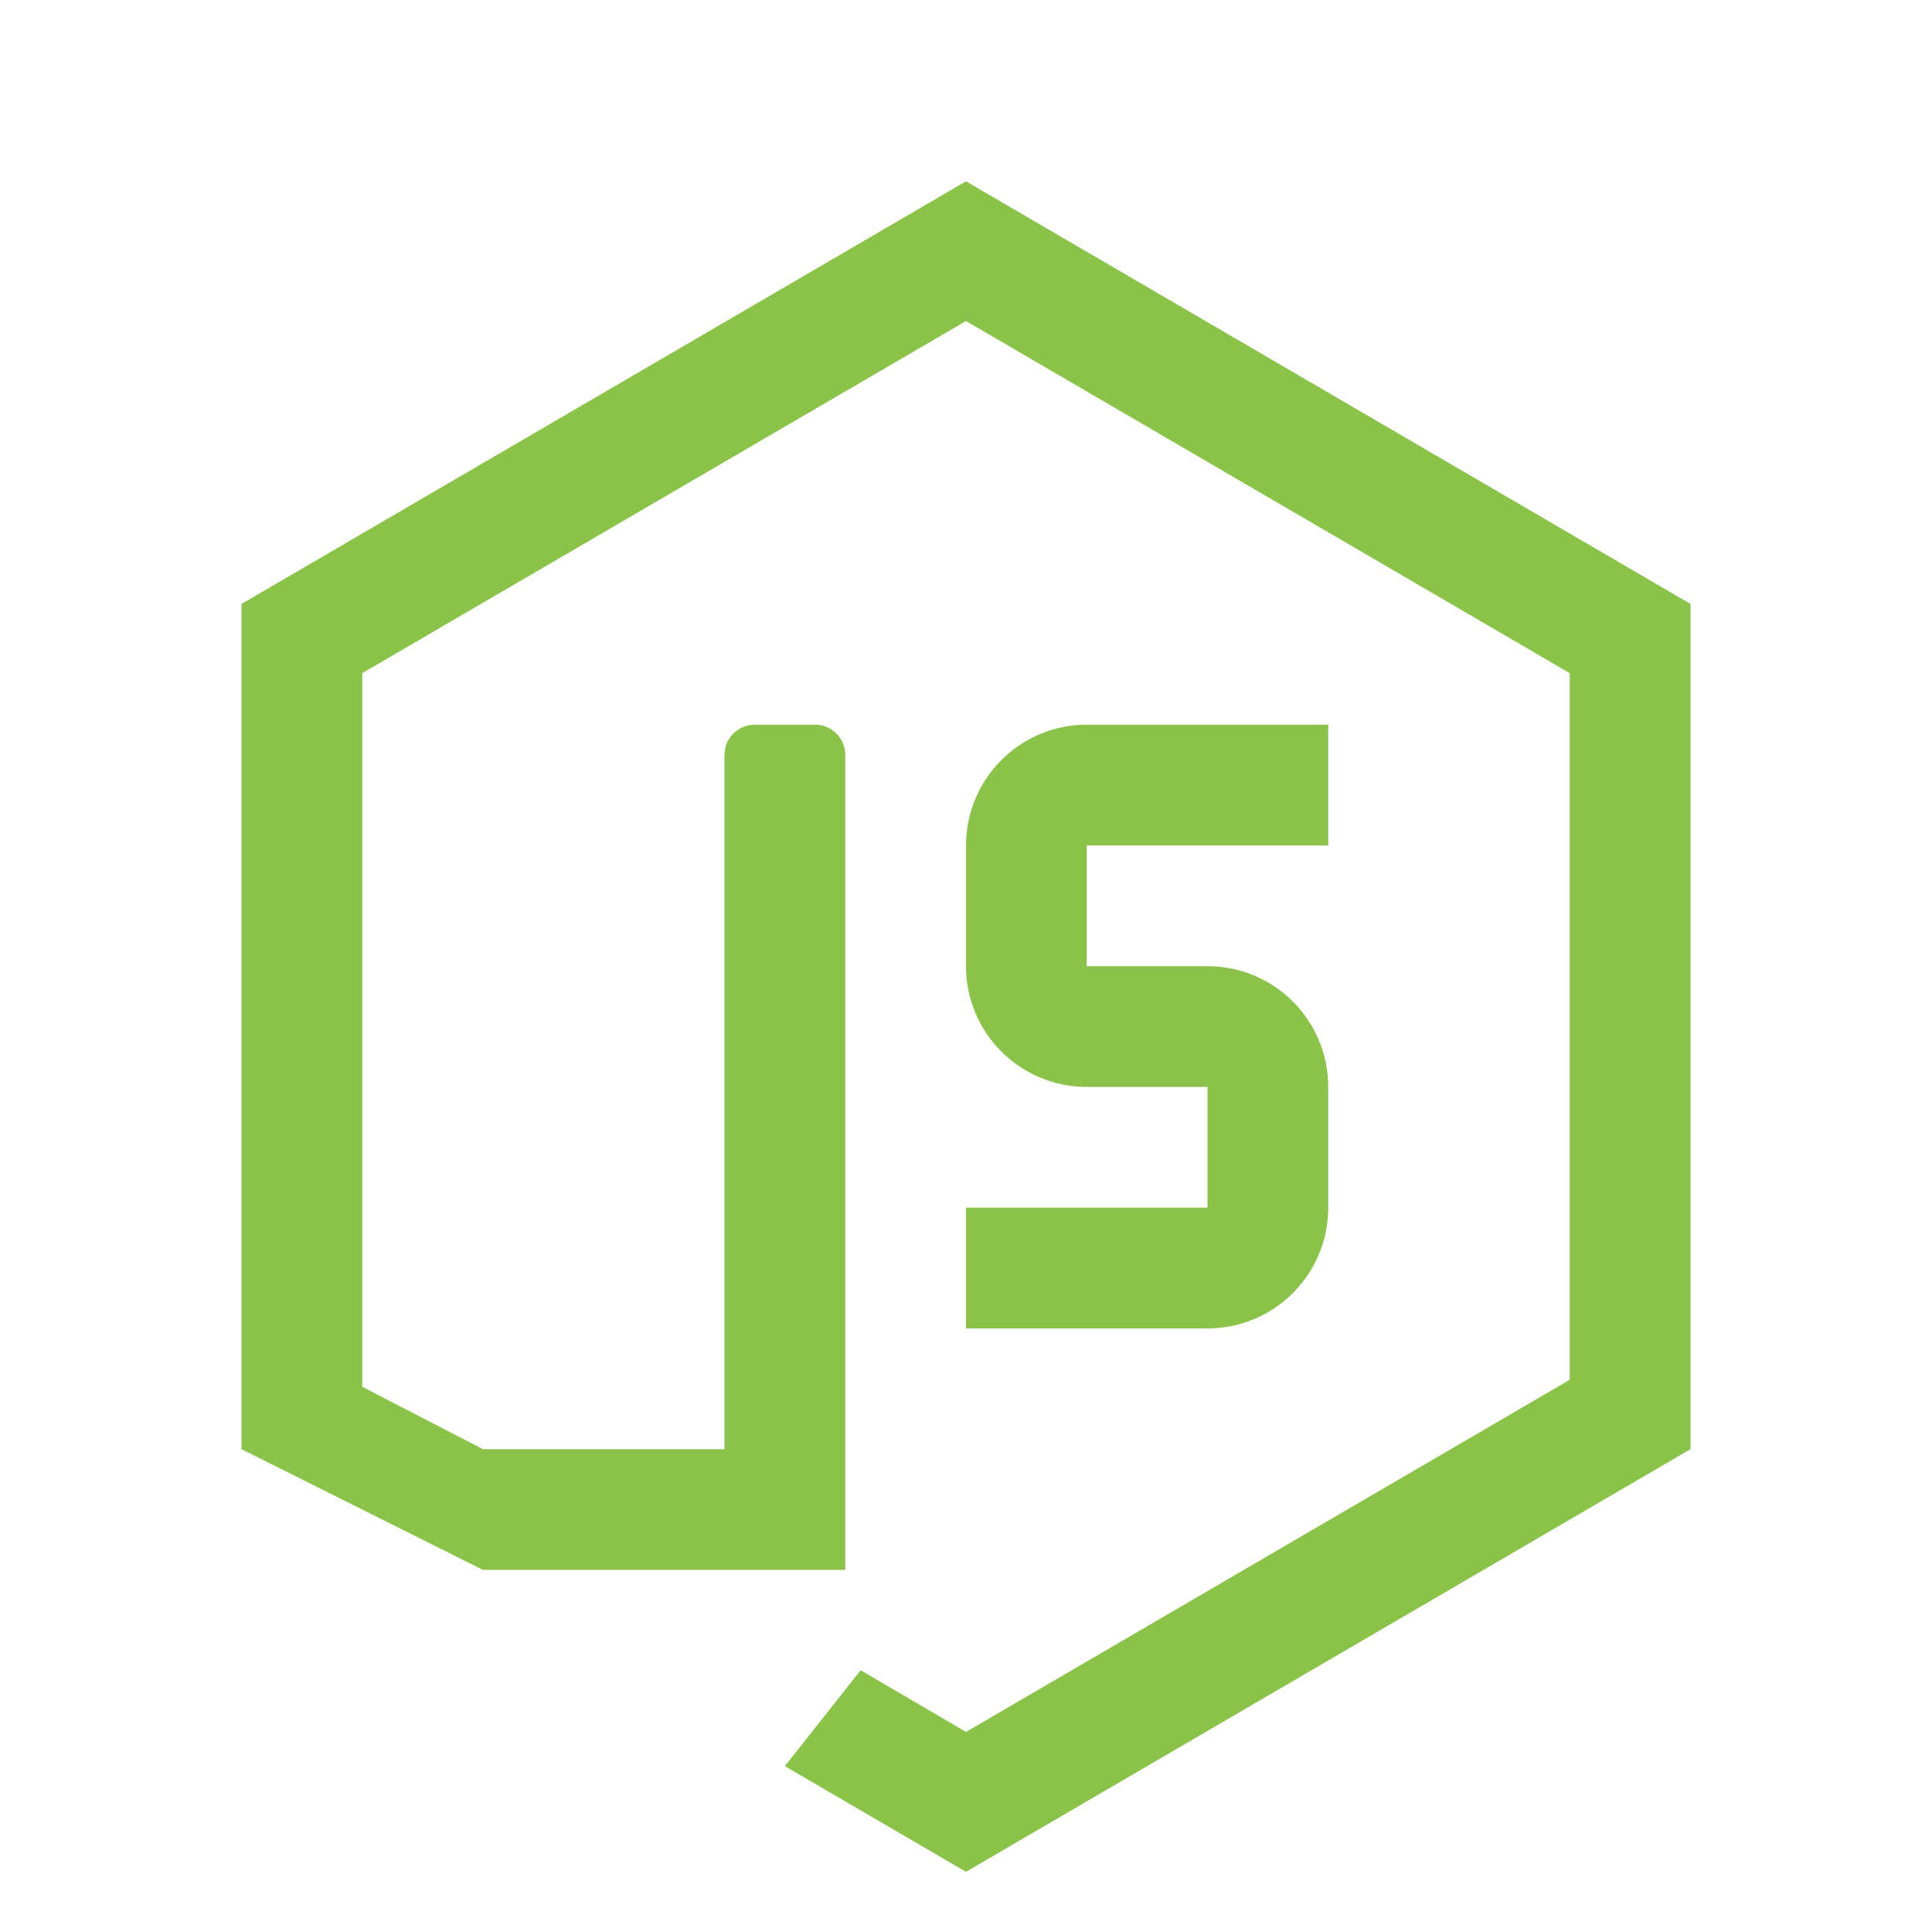
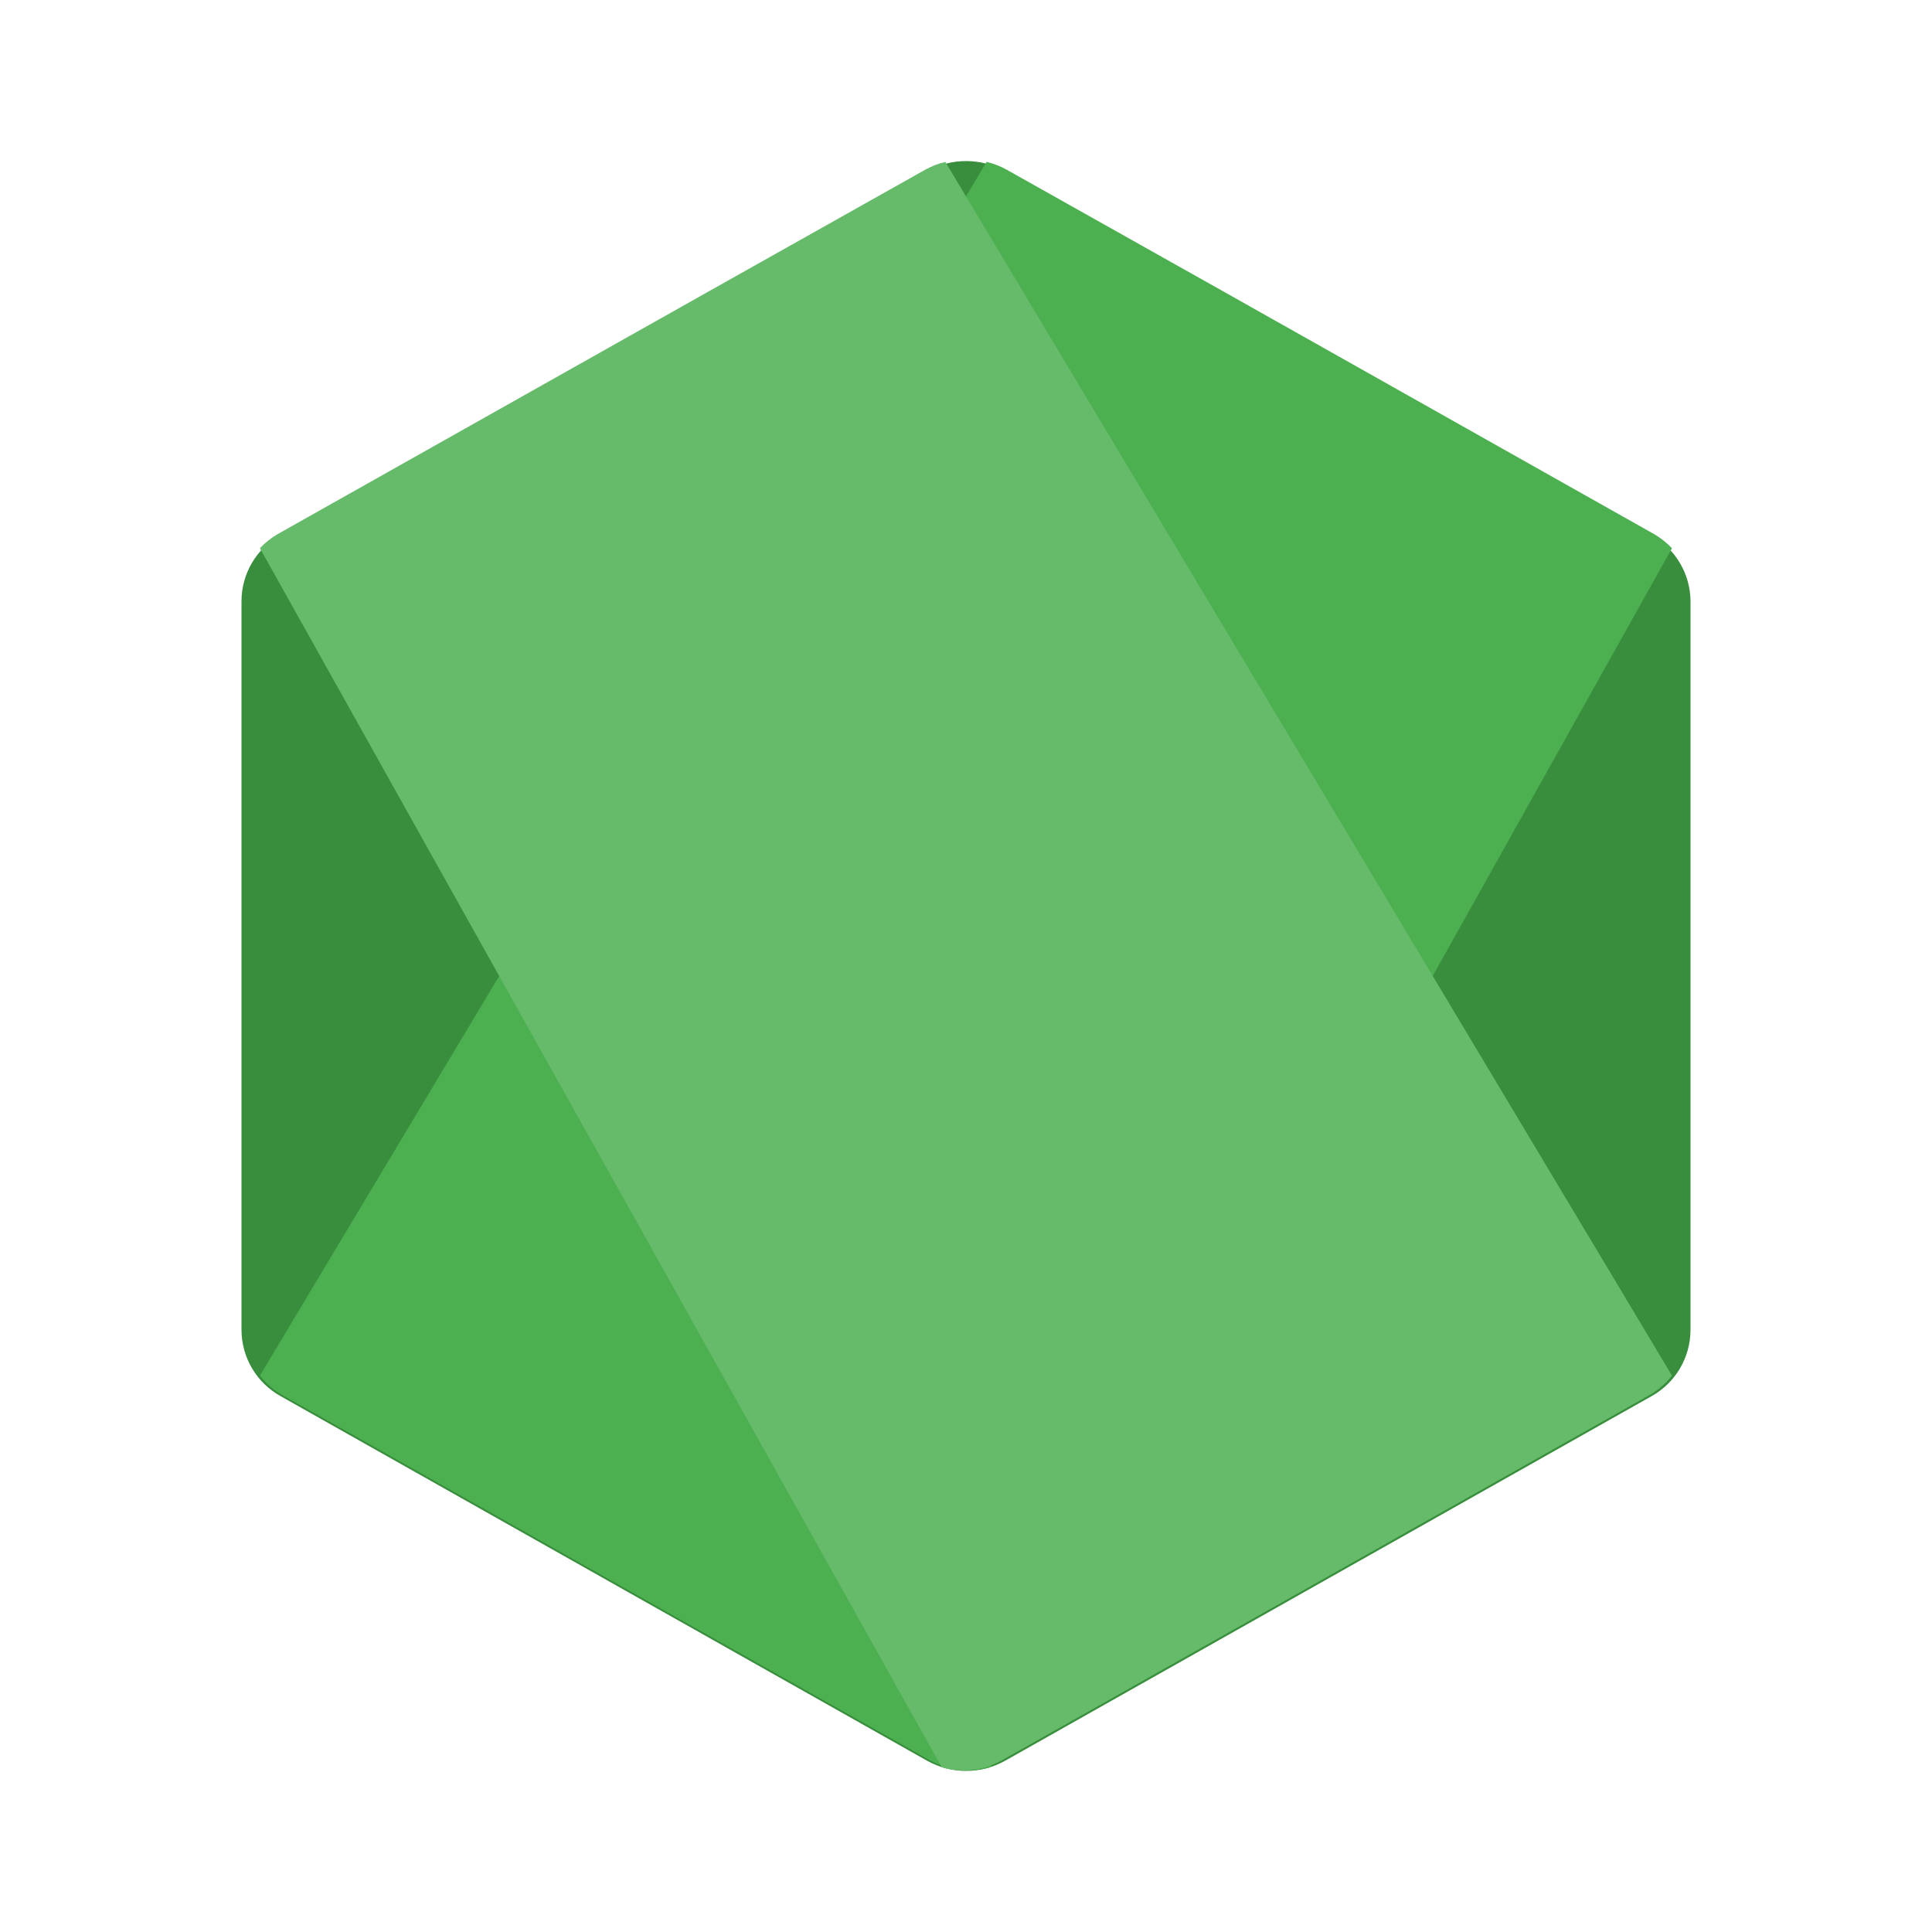
<svg xmlns="http://www.w3.org/2000/svg" viewBox="0 0 32 32">
-   <path fill="#8bc34a" d="M16 20.003v2h4a2 2 0 0 0 2-2v-2a2 2 0 0 0-2-2h-2v-2h4v-2h-4a2 2 0 0 0-2 2v2a2 2 0 0 0 2 2h2v2Z" />
-   <path fill="#8bc34a" d="m16 3.003-12 7v14l4 2h6v-13.5a.5.5 0 0 0-.5-.5h-1a.5.5 0 0 0-.5.5v11.5H8l-2-1.034V11.15l10-5.833 10 5.833v11.703l-10 5.833-1.745-1.022L13 29.253l3 1.75 12-7v-14Z" />
+   <path d="M15.354,2.831,4.647,8.861A1.255,1.255,0,0,0,4,9.953v12.077a1.259,1.259,0,0,0,.646,1.094l10.709,6.039a1.323,1.323,0,0,0,1.294,0l10.706-6.038A1.259,1.259,0,0,0,28,22.031V9.959a1.255,1.255,0,0,0-.647-1.092L16.649,2.837a1.32,1.32,0,0,0-1.294,0Z" style="fill:#388e3c" />
+   <path d="M4.305,22.784a1.277,1.277,0,0,0,.381.327l9.185,5.181,1.529.862a1.323,1.323,0,0,0,.745.165,1.368,1.368,0,0,0,.254-.046l11.294-20.192a1.318,1.318,0,0,0-.295-.234l-7.018-3.954L16.676,2.812a1.257,1.257,0,0,0-.335-.13Z" style="fill:#4caf50" />
+   <path d="M27.693,22.784a1.277,1.277,0,0,1-.381.327l-9.185,5.181-1.529.862a1.323,1.323,0,0,1-.745.165,1.368,1.368,0,0,1-.254-.046L4.305,9.08A1.318,1.318,0,0,1,4.6,8.846l7.018-3.952L15.323,2.812a1.256,1.256,0,0,1,.335-.13Z" style="fill:#66bb6a" />
</svg>
